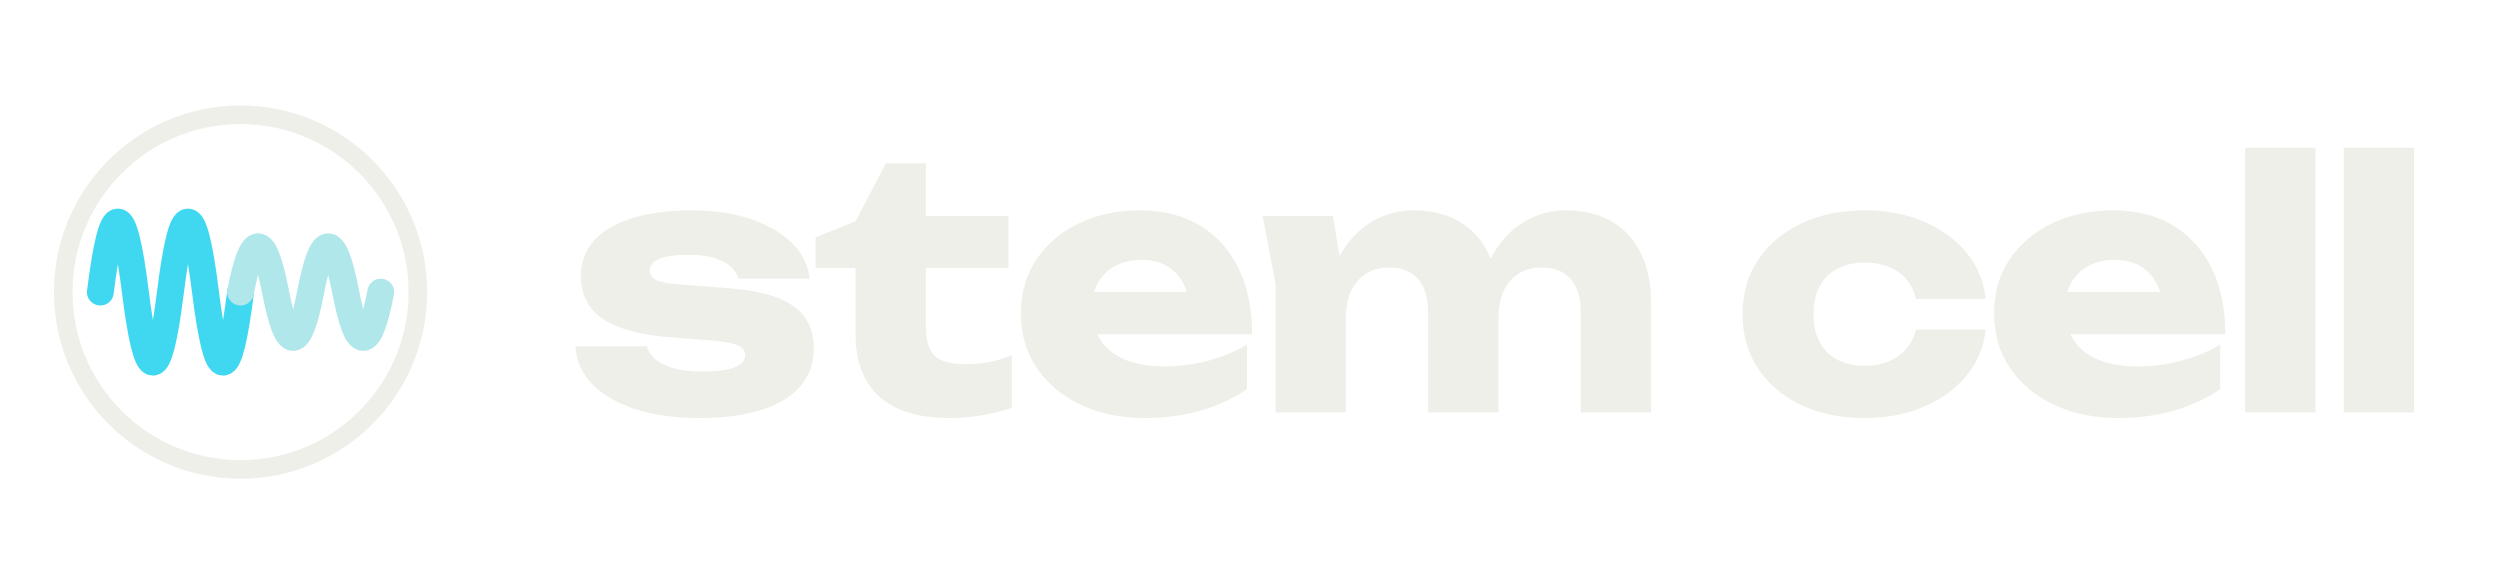
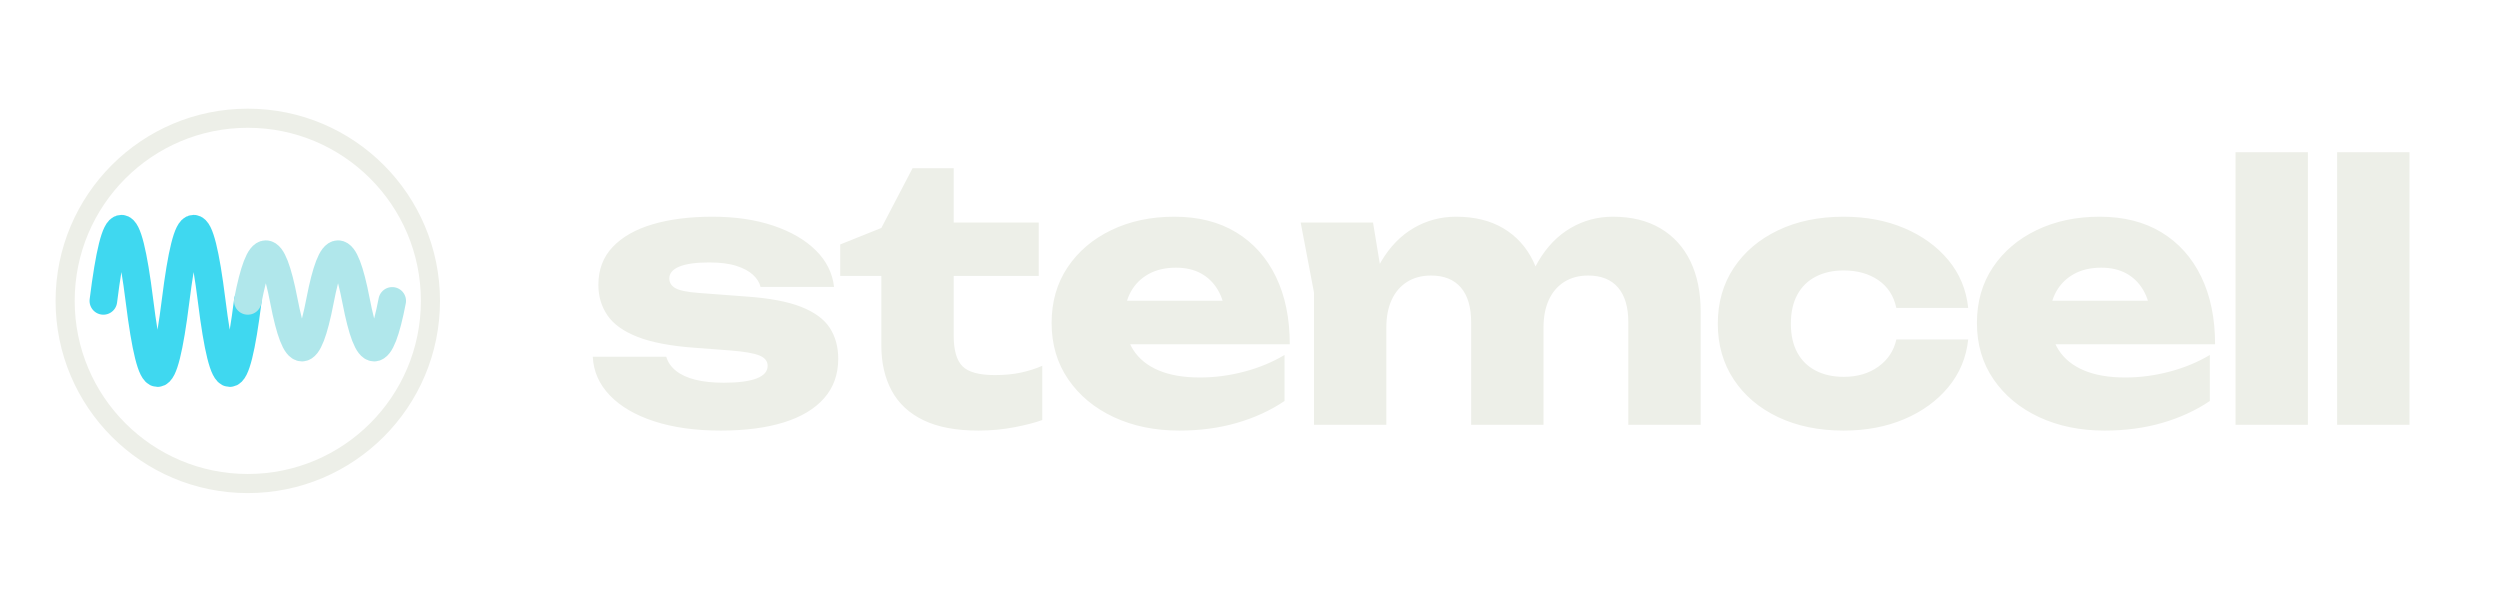
- <svg xmlns="http://www.w3.org/2000/svg" width="582" height="136" viewBox="0 0 582 136">
+ <svg xmlns="http://www.w3.org/2000/svg" width="565" height="136" viewBox="0 0 565 136">
  <g transform="translate(8,8)">
    <g transform="translate(0,12) scale(0.48)">
      <circle cx="100" cy="100" r="86" fill="none" stroke="#EDEFE8" stroke-width="9" />
      <path d="M32 100 Q40.5 32 49 100 T66 100 T83 100 T100 100" fill="none" stroke="#3FD8F0" stroke-width="13" stroke-linecap="round" stroke-linejoin="round" />
      <path d="M100 100 Q108.5 56 117 100 T134 100 T151 100 T168 100" fill="none" stroke="#b0e7eb" stroke-width="13" stroke-linecap="round" stroke-linejoin="round" />
    </g>
-     <path d="M181.44 73.088Q181.44 78.368 178.256 81.992Q175.072 85.616 169.128 87.464Q163.184 89.312 154.864 89.312Q146.304 89.312 139.88 87.224Q133.456 85.136 129.832 81.368Q126.208 77.6 125.968 72.624H142.576Q143.104 74.464 144.768 75.8Q146.432 77.136 149.144 77.816Q151.856 78.496 155.568 78.496Q160.464 78.496 162.976 77.536Q165.488 76.576 165.488 74.672Q165.488 73.088 163.6 72.328Q161.712 71.568 157.024 71.2L148.96 70.592Q140.848 70 136.088 68.136Q131.328 66.272 129.28 63.264Q127.232 60.256 127.232 56.384Q127.232 51.216 130.472 47.808Q133.712 44.4 139.504 42.688Q145.296 40.976 153.008 40.976Q160.72 40.976 166.72 42.984Q172.72 44.992 176.336 48.544Q179.952 52.096 180.496 56.848H163.888Q163.52 55.344 162.176 54.104Q160.832 52.864 158.416 52.088Q156 51.312 152.256 51.312Q147.808 51.312 145.536 52.248Q143.264 53.184 143.264 54.928Q143.264 56.352 144.656 57.136Q146.048 57.92 149.952 58.208L160.576 59.008Q168.512 59.552 173.064 61.352Q177.616 63.152 179.528 66.096Q181.44 69.04 181.44 73.088Z M181.888 54.368V47.248L191.184 43.52L198.24 30.016H207.536V42.288H226.752V54.368H207.536V67.872Q207.536 72.784 209.52 74.776Q211.504 76.768 216.832 76.768Q220.16 76.768 222.76 76.2Q225.36 75.632 227.552 74.672V86.928Q225.088 87.824 221.192 88.568Q217.296 89.312 213.104 89.312Q205.552 89.312 200.704 86.968Q195.856 84.624 193.52 80.288Q191.184 75.952 191.184 70.096V54.368Z M258.528 89.312Q250.224 89.312 243.704 86.264Q237.184 83.216 233.424 77.736Q229.664 72.256 229.664 64.992Q229.664 57.808 233.272 52.416Q236.88 47.024 243.168 44Q249.456 40.976 257.392 40.976Q265.568 40.976 271.392 44.52Q277.216 48.064 280.352 54.536Q283.488 61.008 283.488 69.808H242.912V59.968H274.304L268.96 63.408Q268.672 59.936 267.224 57.504Q265.776 55.072 263.408 53.784Q261.04 52.496 257.776 52.496Q254.176 52.496 251.592 53.928Q249.008 55.36 247.592 57.888Q246.176 60.416 246.176 63.728Q246.176 68.048 248.12 71.08Q250.064 74.112 253.856 75.712Q257.648 77.312 263.168 77.312Q268.224 77.312 273.232 75.984Q278.24 74.656 282.304 72.224V82.624Q277.568 85.824 271.56 87.568Q265.552 89.312 258.528 89.312Z M285.952 42.288H302.304L305.312 60.576V88.0H288.96V58.096ZM321.072 40.976Q327.36 40.976 331.776 43.608Q336.192 46.24 338.512 51.048Q340.832 55.856 340.832 62.432V88.0H324.48V64.832Q324.48 59.68 322.152 56.976Q319.824 54.272 315.408 54.272Q312.288 54.272 310.008 55.704Q307.728 57.136 306.52 59.768Q305.312 62.4 305.312 66.016L300.24 63.392Q301.2 56.064 304.152 51.08Q307.104 46.096 311.488 43.536Q315.872 40.976 321.072 40.976ZM356.512 40.976Q362.8 40.976 367.256 43.608Q371.712 46.24 374.032 51.048Q376.352 55.856 376.352 62.432V88.0H360V64.832Q360 59.68 357.672 56.976Q355.344 54.272 350.928 54.272Q347.808 54.272 345.528 55.704Q343.248 57.136 342.04 59.768Q340.832 62.4 340.832 66.016L335.76 63.392Q336.72 56.064 339.648 51.08Q342.576 46.096 346.96 43.536Q351.344 40.976 356.512 40.976Z  M454.256 68.72Q453.6 74.848 449.76 79.488Q445.92 84.128 439.816 86.72Q433.712 89.312 426.112 89.312Q417.696 89.312 411.28 86.264Q404.864 83.216 401.264 77.76Q397.664 72.304 397.664 65.168Q397.664 57.984 401.264 52.552Q404.864 47.12 411.28 44.048Q417.696 40.976 426.112 40.976Q433.712 40.976 439.816 43.568Q445.92 46.16 449.76 50.776Q453.6 55.392 454.256 61.6H438.016Q437.136 57.488 433.928 55.304Q430.72 53.12 426.112 53.12Q422.512 53.12 419.8 54.52Q417.088 55.92 415.632 58.608Q414.176 61.296 414.176 65.168Q414.176 69.008 415.632 71.688Q417.088 74.368 419.8 75.768Q422.512 77.168 426.112 77.168Q430.752 77.168 433.96 74.856Q437.168 72.544 438.016 68.72Z M485.088 89.312Q476.784 89.312 470.264 86.264Q463.744 83.216 459.984 77.736Q456.224 72.256 456.224 64.992Q456.224 57.808 459.832 52.416Q463.44 47.024 469.728 44Q476.016 40.976 483.952 40.976Q492.128 40.976 497.952 44.52Q503.776 48.064 506.912 54.536Q510.048 61.008 510.048 69.808H469.472V59.968H500.864L495.52 63.408Q495.232 59.936 493.784 57.504Q492.336 55.072 489.968 53.784Q487.6 52.496 484.336 52.496Q480.736 52.496 478.152 53.928Q475.568 55.36 474.152 57.888Q472.736 60.416 472.736 63.728Q472.736 68.048 474.68 71.08Q476.624 74.112 480.416 75.712Q484.208 77.312 489.728 77.312Q494.784 77.312 499.792 75.984Q504.8 74.656 508.864 72.224V82.624Q504.128 85.824 498.12 87.568Q492.112 89.312 485.088 89.312Z M514.672 26.4H531.024V88.0H514.672Z M537.632 26.4H553.984V88.0H537.632Z" fill="#EDEFE8" />
+     <path d="M181.44 73.088Q181.44 78.368 178.256 81.992Q175.072 85.616 169.128 87.464Q163.184 89.312 154.864 89.312Q146.304 89.312 139.88 87.224Q133.456 85.136 129.832 81.368Q126.208 77.6 125.968 72.624H142.576Q143.104 74.464 144.768 75.8Q146.432 77.136 149.144 77.816Q151.856 78.496 155.568 78.496Q160.464 78.496 162.976 77.536Q165.488 76.576 165.488 74.672Q165.488 73.088 163.6 72.328Q161.712 71.568 157.024 71.2L148.96 70.592Q140.848 70 136.088 68.136Q131.328 66.272 129.28 63.264Q127.232 60.256 127.232 56.384Q127.232 51.216 130.472 47.808Q133.712 44.4 139.504 42.688Q145.296 40.976 153.008 40.976Q160.72 40.976 166.72 42.984Q172.72 44.992 176.336 48.544Q179.952 52.096 180.496 56.848H163.888Q163.52 55.344 162.176 54.104Q160.832 52.864 158.416 52.088Q156 51.312 152.256 51.312Q147.808 51.312 145.536 52.248Q143.264 53.184 143.264 54.928Q143.264 56.352 144.656 57.136Q146.048 57.92 149.952 58.208L160.576 59.008Q168.512 59.552 173.064 61.352Q177.616 63.152 179.528 66.096Q181.44 69.04 181.44 73.088Z M181.888 54.368V47.248L191.184 43.52L198.24 30.016H207.536V42.288H226.752V54.368H207.536V67.872Q207.536 72.784 209.52 74.776Q211.504 76.768 216.832 76.768Q220.16 76.768 222.76 76.2Q225.36 75.632 227.552 74.672V86.928Q225.088 87.824 221.192 88.568Q217.296 89.312 213.104 89.312Q205.552 89.312 200.704 86.968Q195.856 84.624 193.52 80.288Q191.184 75.952 191.184 70.096V54.368Z M258.528 89.312Q250.224 89.312 243.704 86.264Q237.184 83.216 233.424 77.736Q229.664 72.256 229.664 64.992Q229.664 57.808 233.272 52.416Q236.88 47.024 243.168 44Q249.456 40.976 257.392 40.976Q265.568 40.976 271.392 44.52Q277.216 48.064 280.352 54.536Q283.488 61.008 283.488 69.808H242.912V59.968H274.304L268.96 63.408Q268.672 59.936 267.224 57.504Q265.776 55.072 263.408 53.784Q261.04 52.496 257.776 52.496Q254.176 52.496 251.592 53.928Q249.008 55.36 247.592 57.888Q246.176 60.416 246.176 63.728Q246.176 68.048 248.12 71.08Q250.064 74.112 253.856 75.712Q257.648 77.312 263.168 77.312Q268.224 77.312 273.232 75.984Q278.24 74.656 282.304 72.224V82.624Q277.568 85.824 271.56 87.568Q265.552 89.312 258.528 89.312Z M285.952 42.288H302.304L305.312 60.576V88.0H288.96V58.096ZM321.072 40.976Q327.36 40.976 331.776 43.608Q336.192 46.24 338.512 51.048Q340.832 55.856 340.832 62.432V88.0H324.48V64.832Q324.48 59.68 322.152 56.976Q319.824 54.272 315.408 54.272Q312.288 54.272 310.008 55.704Q307.728 57.136 306.52 59.768Q305.312 62.4 305.312 66.016L300.24 63.392Q301.2 56.064 304.152 51.08Q307.104 46.096 311.488 43.536Q315.872 40.976 321.072 40.976ZM356.512 40.976Q362.8 40.976 367.256 43.608Q371.712 46.24 374.032 51.048Q376.352 55.856 376.352 62.432V88.0H360V64.832Q360 59.68 357.672 56.976Q355.344 54.272 350.928 54.272Q347.808 54.272 345.528 55.704Q343.248 57.136 342.04 59.768Q340.832 62.4 340.832 66.016L335.76 63.392Q336.72 56.064 339.648 51.08Q342.576 46.096 346.96 43.536Q351.344 40.976 356.512 40.976Z M436.816 68.72Q436.16 74.848 432.32 79.488Q428.48 84.128 422.376 86.72Q416.272 89.312 408.672 89.312Q400.256 89.312 393.84 86.264Q387.424 83.216 383.824 77.76Q380.224 72.304 380.224 65.168Q380.224 57.984 383.824 52.552Q387.424 47.12 393.84 44.048Q400.256 40.976 408.672 40.976Q416.272 40.976 422.376 43.568Q428.48 46.16 432.32 50.776Q436.16 55.392 436.816 61.6H420.576Q419.696 57.488 416.488 55.304Q413.28 53.12 408.672 53.12Q405.072 53.12 402.36 54.52Q399.648 55.92 398.192 58.608Q396.736 61.296 396.736 65.168Q396.736 69.008 398.192 71.688Q399.648 74.368 402.36 75.768Q405.072 77.168 408.672 77.168Q413.312 77.168 416.52 74.856Q419.728 72.544 420.576 68.72Z M467.648 89.312Q459.344 89.312 452.824 86.264Q446.304 83.216 442.544 77.736Q438.784 72.256 438.784 64.992Q438.784 57.808 442.392 52.416Q446.0 47.024 452.288 44Q458.576 40.976 466.512 40.976Q474.688 40.976 480.512 44.52Q486.336 48.064 489.472 54.536Q492.608 61.008 492.608 69.808H452.032V59.968H483.424L478.08 63.408Q477.792 59.936 476.344 57.504Q474.896 55.072 472.528 53.784Q470.16 52.496 466.896 52.496Q463.296 52.496 460.712 53.928Q458.128 55.36 456.712 57.888Q455.296 60.416 455.296 63.728Q455.296 68.048 457.24 71.08Q459.184 74.112 462.976 75.712Q466.768 77.312 472.288 77.312Q477.344 77.312 482.352 75.984Q487.36 74.656 491.424 72.224V82.624Q486.688 85.824 480.68 87.568Q474.672 89.312 467.648 89.312Z M497.232 26.4H513.584V88.0H497.232Z M520.192 26.4H536.544V88.0H520.192Z" fill="#EDEFE8" />
  </g>
</svg>
